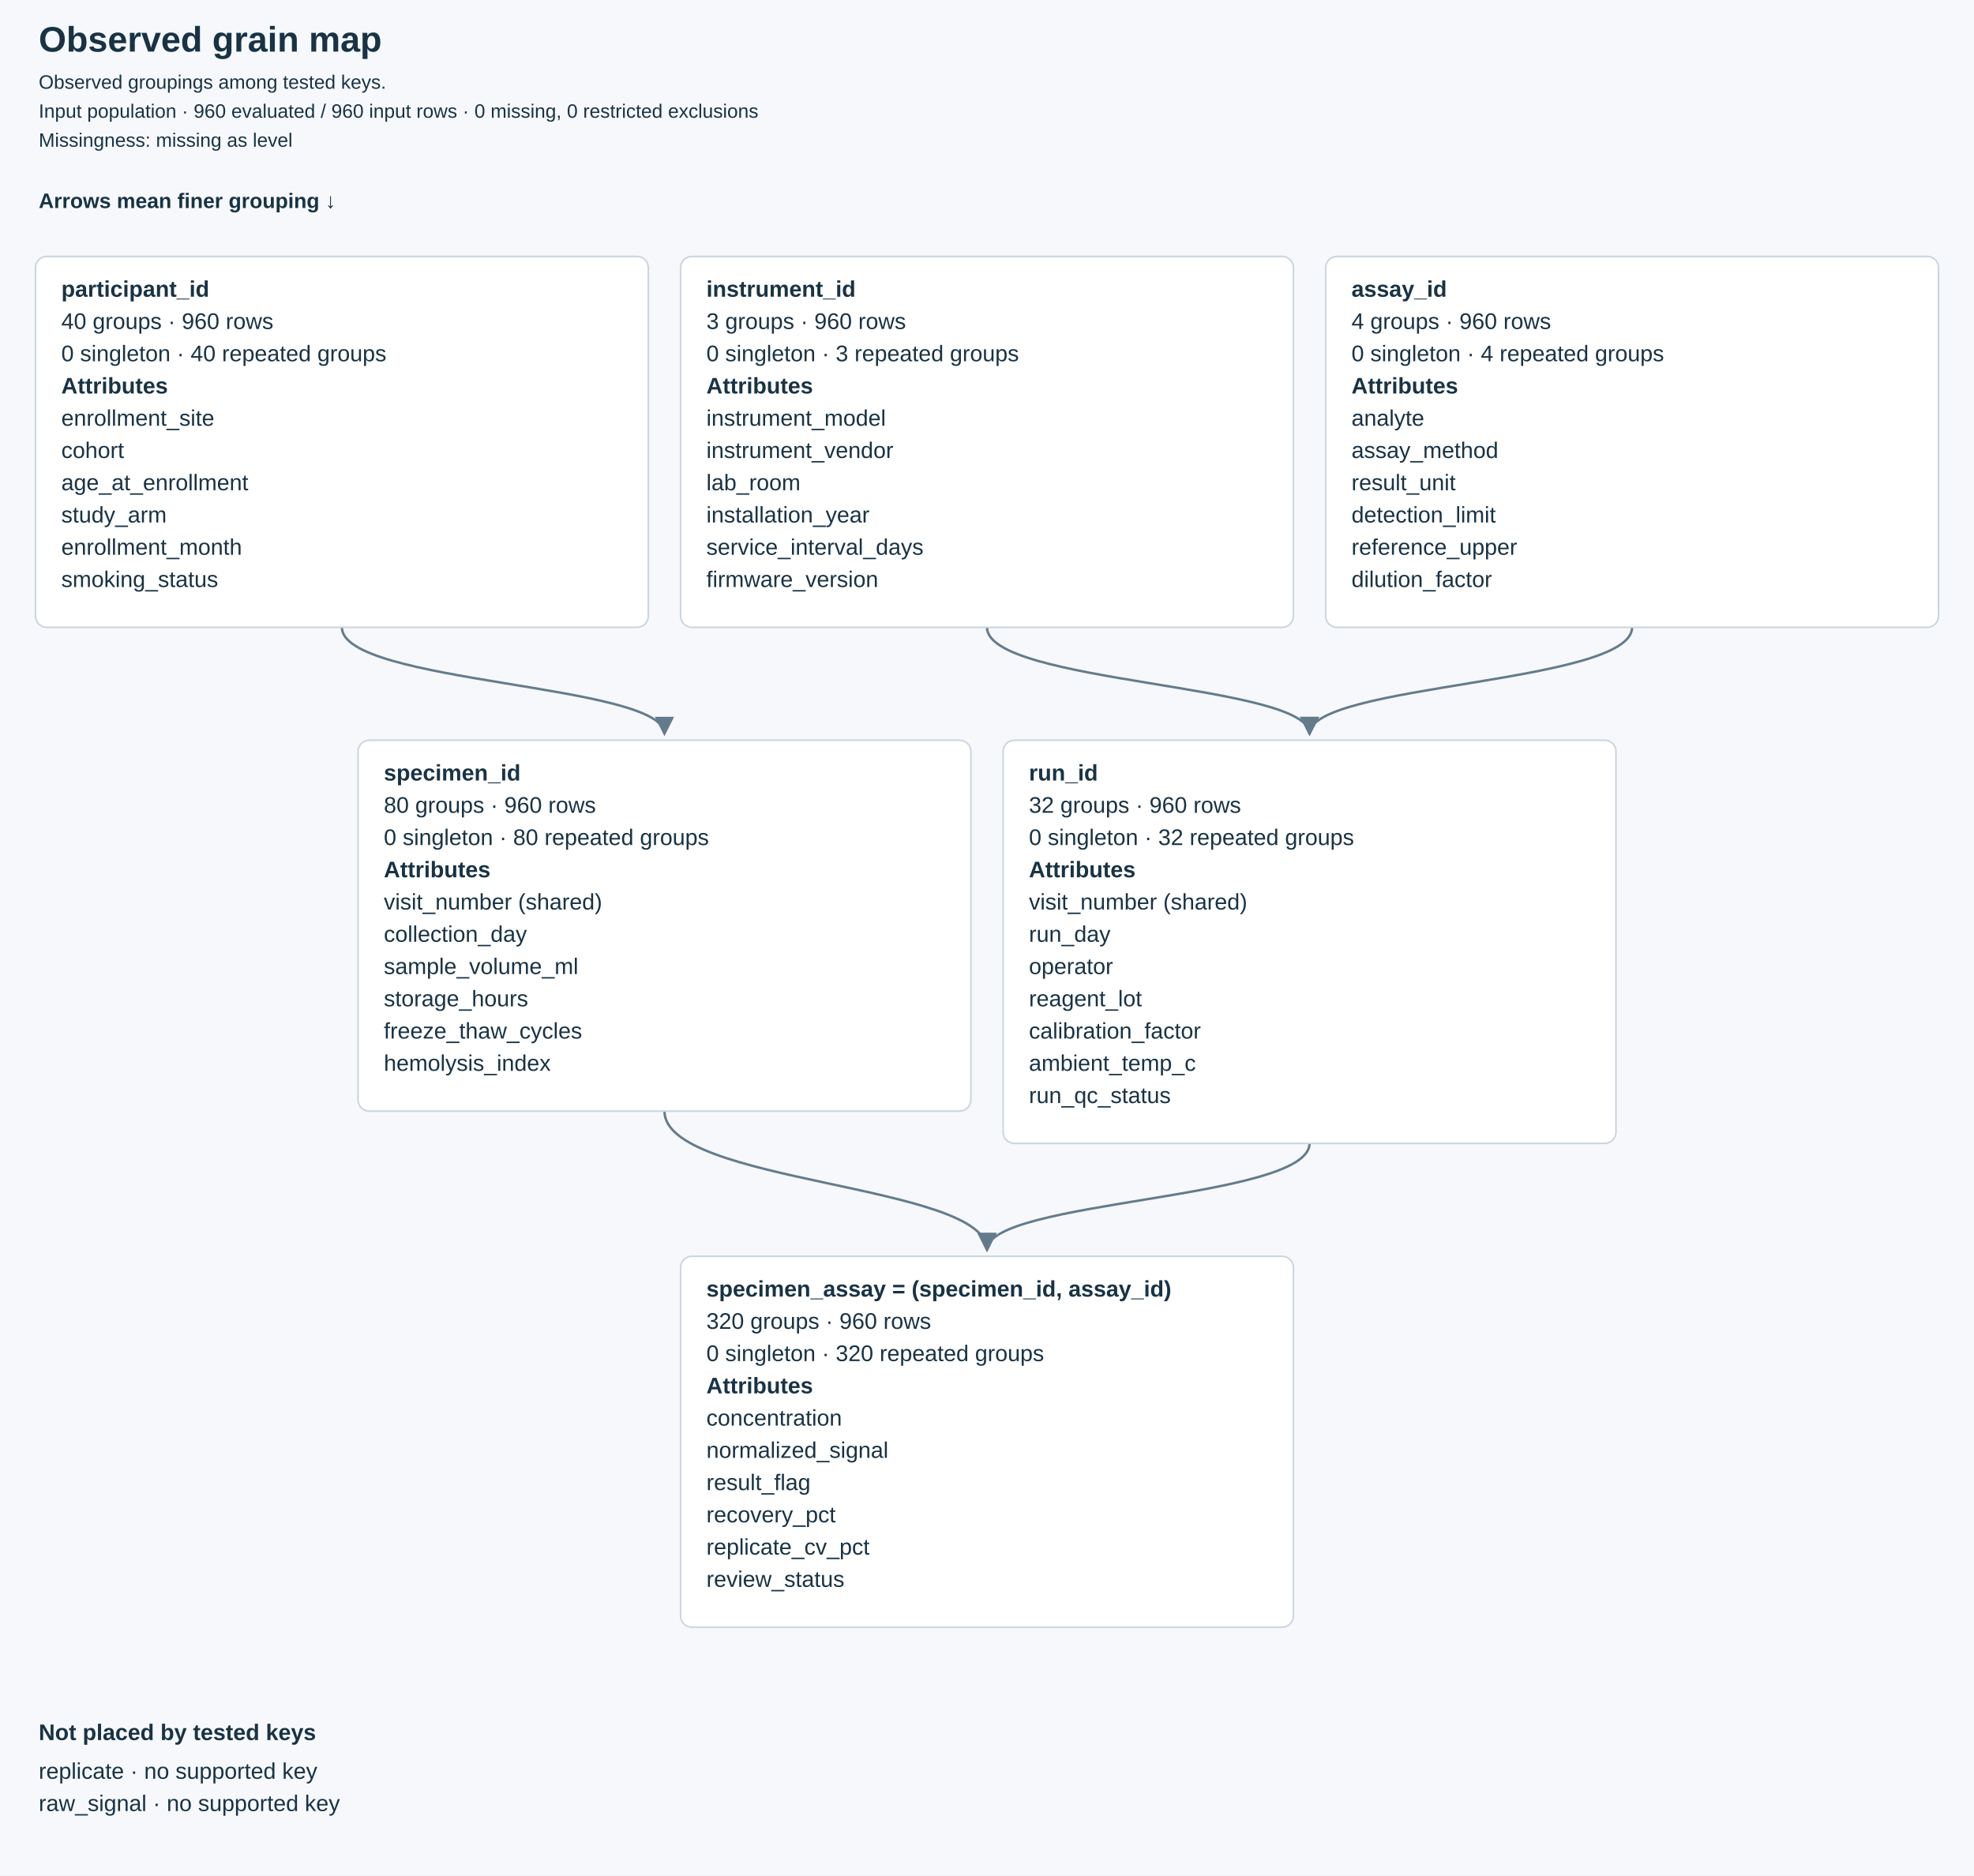
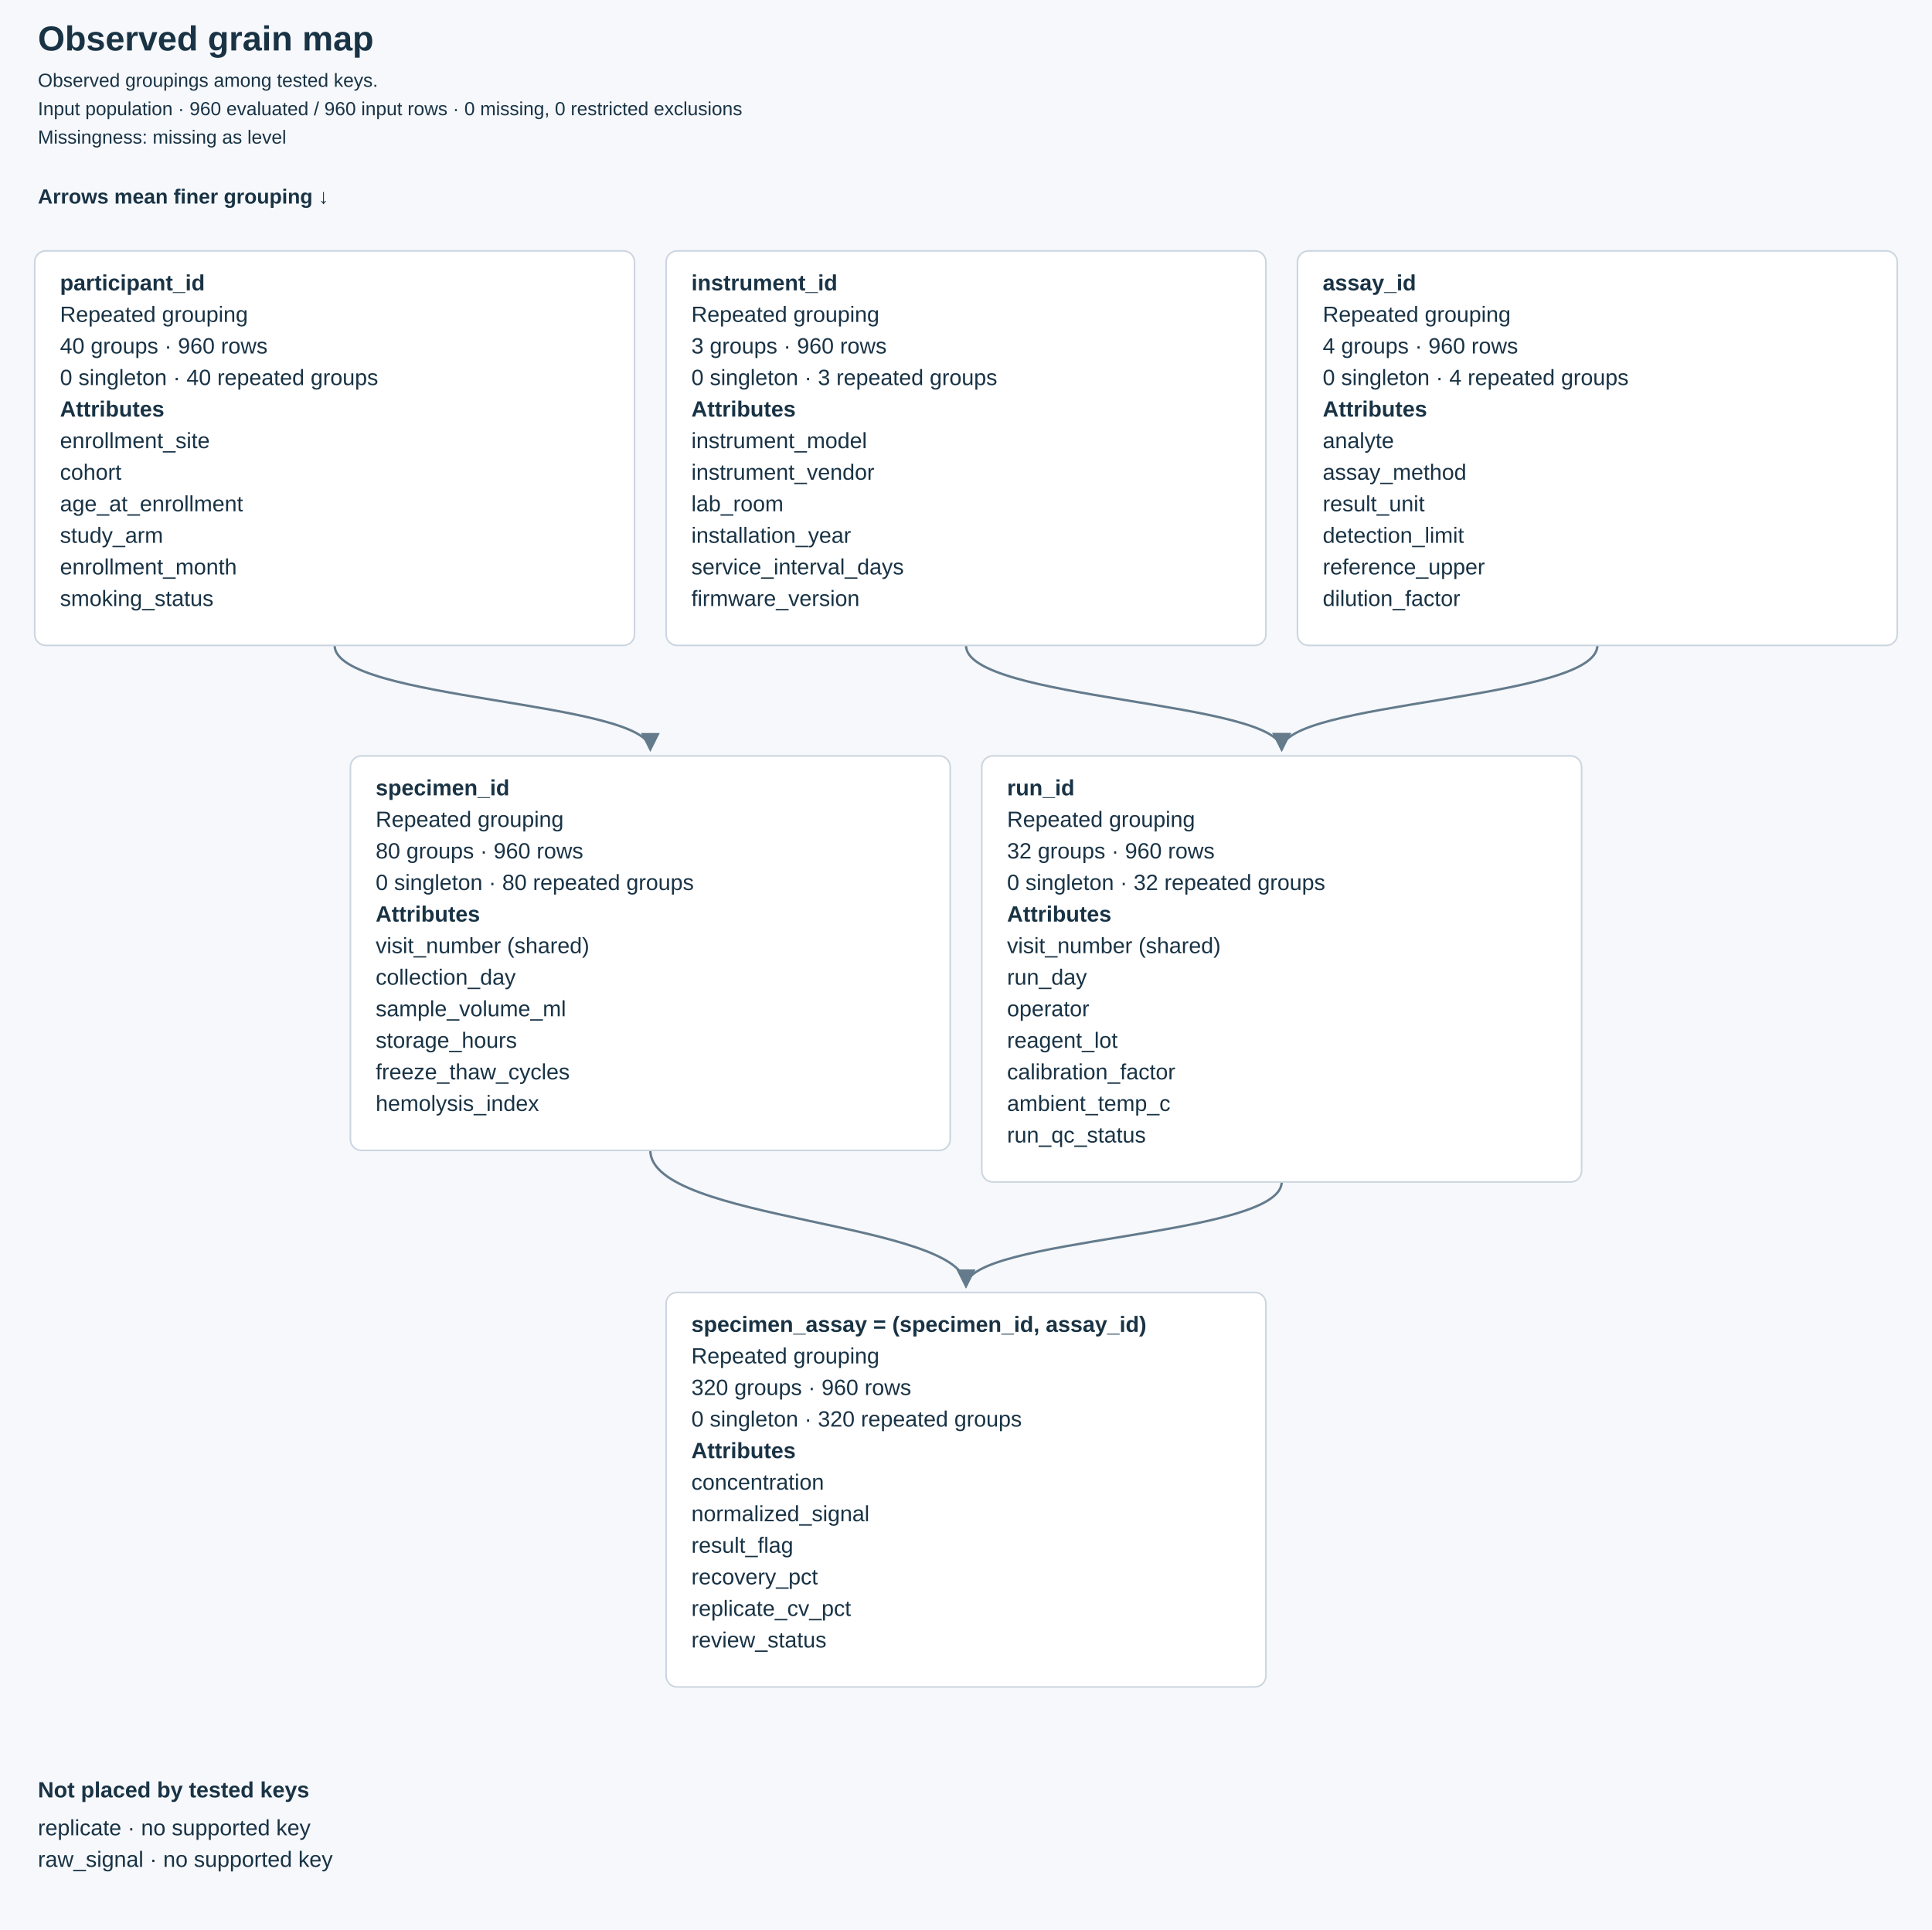
- <svg xmlns="http://www.w3.org/2000/svg" role="img" aria-label="Observed grain map" viewBox="0 0 1224 1163" width="1224" height="1163" font-family="Arial, sans-serif" fill="#193345">
+ <svg xmlns="http://www.w3.org/2000/svg" role="img" aria-label="Observed grain map" viewBox="0 0 1224 1223" width="1224" height="1223" font-family="Arial, sans-serif" fill="#193345">
  <defs>
    <marker id="arrow" markerWidth="8" markerHeight="8" refX="7" refY="4" orient="auto">
      <path d="M0,0 L8,4 L0,8" fill="#647b8c" />
    </marker>
  </defs>
  <rect width="100%" height="100%" fill="#f6f8fb" />
  <text x="24" y="32" font-size="22" font-weight="600">Observed grain map</text>
  <text x="24" y="55" font-size="12" font-weight="400">Observed groupings among tested keys.</text>
  <text x="24" y="73" font-size="12" font-weight="400">Input population · 960 evaluated / 960 input rows · 0 missing, 0 restricted exclusions</text>
  <text x="24" y="91" font-size="12" font-weight="400">Missingness: missing as level</text>
  <text x="24" y="129" font-size="13" font-weight="600">Arrows mean finer grouping ↓</text>
-   <path data-source="g0" data-target="g3" d="M212.0,389 C212.0,424.0 412.0,424.0 412.0,455" fill="none" stroke="#647b8c" stroke-width="1.5" marker-end="url(#arrow)" />
-   <path data-source="g1" data-target="g4" d="M612.0,389 C612.0,424.0 812.0,424.0 812.0,455" fill="none" stroke="#647b8c" stroke-width="1.5" marker-end="url(#arrow)" />
-   <path data-source="g2" data-target="g4" d="M1012.0,389 C1012.0,424.0 812.0,424.0 812.0,455" fill="none" stroke="#647b8c" stroke-width="1.5" marker-end="url(#arrow)" />
-   <path data-source="g3" data-target="g5" d="M412.0,689 C412.0,734.0 612.0,734.0 612.0,775" fill="none" stroke="#647b8c" stroke-width="1.5" marker-end="url(#arrow)" />
-   <path data-source="g4" data-target="g5" d="M812.0,709 C812.0,744.0 612.0,744.0 612.0,775" fill="none" stroke="#647b8c" stroke-width="1.5" marker-end="url(#arrow)" />
+   <path data-source="g0" data-target="g3" d="M212.0,409 C212.0,444.0 412.0,444.0 412.0,475" fill="none" stroke="#647b8c" stroke-width="1.5" marker-end="url(#arrow)" />
+   <path data-source="g1" data-target="g4" d="M612.0,409 C612.0,444.0 812.0,444.0 812.0,475" fill="none" stroke="#647b8c" stroke-width="1.5" marker-end="url(#arrow)" />
+   <path data-source="g2" data-target="g4" d="M1012.0,409 C1012.0,444.0 812.0,444.0 812.0,475" fill="none" stroke="#647b8c" stroke-width="1.5" marker-end="url(#arrow)" />
+   <path data-source="g3" data-target="g5" d="M412.0,729 C412.0,774.0 612.0,774.0 612.0,815" fill="none" stroke="#647b8c" stroke-width="1.5" marker-end="url(#arrow)" />
+   <path data-source="g4" data-target="g5" d="M812.0,749 C812.0,784.0 612.0,784.0 612.0,815" fill="none" stroke="#647b8c" stroke-width="1.5" marker-end="url(#arrow)" />
  <g data-node="g0" data-features="f0 f1 f2 f3 f4 f5 f6">
-     <rect x="22.0" y="159" width="380" height="230" rx="7" fill="#ffffff" stroke="#cbd5df" />
+     <rect x="22.0" y="159" width="380" height="250" rx="7" fill="#ffffff" stroke="#cbd5df" />
    <text x="38.0" y="184" font-size="14" font-weight="600">participant_id</text>
-     <text x="38.0" y="204" font-size="14" font-weight="400">40 groups · 960 rows</text>
-     <text x="38.0" y="224" font-size="14" font-weight="400">0 singleton · 40 repeated groups</text>
-     <text x="38.0" y="244" font-size="14" font-weight="600">Attributes</text>
-     <text x="38.0" y="264" font-size="14" font-weight="400" data-feature="f1" class="feature" tabindex="0">enrollment_site</text>
-     <text x="38.0" y="284" font-size="14" font-weight="400" data-feature="f2" class="feature" tabindex="0">cohort</text>
-     <text x="38.0" y="304" font-size="14" font-weight="400" data-feature="f3" class="feature" tabindex="0">age_at_enrollment</text>
-     <text x="38.0" y="324" font-size="14" font-weight="400" data-feature="f4" class="feature" tabindex="0">study_arm</text>
-     <text x="38.0" y="344" font-size="14" font-weight="400" data-feature="f5" class="feature" tabindex="0">enrollment_month</text>
-     <text x="38.0" y="364" font-size="14" font-weight="400" data-feature="f6" class="feature" tabindex="0">smoking_status</text>
+     <text x="38.0" y="204" font-size="14" font-weight="400">Repeated grouping</text>
+     <text x="38.0" y="224" font-size="14" font-weight="400">40 groups · 960 rows</text>
+     <text x="38.0" y="244" font-size="14" font-weight="400">0 singleton · 40 repeated groups</text>
+     <text x="38.0" y="264" font-size="14" font-weight="600">Attributes</text>
+     <text x="38.0" y="284" font-size="14" font-weight="400" data-feature="f1" class="feature" tabindex="0">enrollment_site</text>
+     <text x="38.0" y="304" font-size="14" font-weight="400" data-feature="f2" class="feature" tabindex="0">cohort</text>
+     <text x="38.0" y="324" font-size="14" font-weight="400" data-feature="f3" class="feature" tabindex="0">age_at_enrollment</text>
+     <text x="38.0" y="344" font-size="14" font-weight="400" data-feature="f4" class="feature" tabindex="0">study_arm</text>
+     <text x="38.0" y="364" font-size="14" font-weight="400" data-feature="f5" class="feature" tabindex="0">enrollment_month</text>
+     <text x="38.0" y="384" font-size="14" font-weight="400" data-feature="f6" class="feature" tabindex="0">smoking_status</text>
  </g>
  <g data-node="g1" data-features="f21 f22 f23 f24 f25 f26 f27">
-     <rect x="422.0" y="159" width="380" height="230" rx="7" fill="#ffffff" stroke="#cbd5df" />
+     <rect x="422.0" y="159" width="380" height="250" rx="7" fill="#ffffff" stroke="#cbd5df" />
    <text x="438.0" y="184" font-size="14" font-weight="600">instrument_id</text>
-     <text x="438.0" y="204" font-size="14" font-weight="400">3 groups · 960 rows</text>
-     <text x="438.0" y="224" font-size="14" font-weight="400">0 singleton · 3 repeated groups</text>
-     <text x="438.0" y="244" font-size="14" font-weight="600">Attributes</text>
-     <text x="438.0" y="264" font-size="14" font-weight="400" data-feature="f22" class="feature" tabindex="0">instrument_model</text>
-     <text x="438.0" y="284" font-size="14" font-weight="400" data-feature="f23" class="feature" tabindex="0">instrument_vendor</text>
-     <text x="438.0" y="304" font-size="14" font-weight="400" data-feature="f24" class="feature" tabindex="0">lab_room</text>
-     <text x="438.0" y="324" font-size="14" font-weight="400" data-feature="f25" class="feature" tabindex="0">installation_year</text>
-     <text x="438.0" y="344" font-size="14" font-weight="400" data-feature="f26" class="feature" tabindex="0">service_interval_days</text>
-     <text x="438.0" y="364" font-size="14" font-weight="400" data-feature="f27" class="feature" tabindex="0">firmware_version</text>
+     <text x="438.0" y="204" font-size="14" font-weight="400">Repeated grouping</text>
+     <text x="438.0" y="224" font-size="14" font-weight="400">3 groups · 960 rows</text>
+     <text x="438.0" y="244" font-size="14" font-weight="400">0 singleton · 3 repeated groups</text>
+     <text x="438.0" y="264" font-size="14" font-weight="600">Attributes</text>
+     <text x="438.0" y="284" font-size="14" font-weight="400" data-feature="f22" class="feature" tabindex="0">instrument_model</text>
+     <text x="438.0" y="304" font-size="14" font-weight="400" data-feature="f23" class="feature" tabindex="0">instrument_vendor</text>
+     <text x="438.0" y="324" font-size="14" font-weight="400" data-feature="f24" class="feature" tabindex="0">lab_room</text>
+     <text x="438.0" y="344" font-size="14" font-weight="400" data-feature="f25" class="feature" tabindex="0">installation_year</text>
+     <text x="438.0" y="364" font-size="14" font-weight="400" data-feature="f26" class="feature" tabindex="0">service_interval_days</text>
+     <text x="438.0" y="384" font-size="14" font-weight="400" data-feature="f27" class="feature" tabindex="0">firmware_version</text>
  </g>
  <g data-node="g2" data-features="f14 f15 f16 f17 f18 f19 f20">
-     <rect x="822.0" y="159" width="380" height="230" rx="7" fill="#ffffff" stroke="#cbd5df" />
+     <rect x="822.0" y="159" width="380" height="250" rx="7" fill="#ffffff" stroke="#cbd5df" />
    <text x="838.0" y="184" font-size="14" font-weight="600">assay_id</text>
-     <text x="838.0" y="204" font-size="14" font-weight="400">4 groups · 960 rows</text>
-     <text x="838.0" y="224" font-size="14" font-weight="400">0 singleton · 4 repeated groups</text>
-     <text x="838.0" y="244" font-size="14" font-weight="600">Attributes</text>
-     <text x="838.0" y="264" font-size="14" font-weight="400" data-feature="f15" class="feature" tabindex="0">analyte</text>
-     <text x="838.0" y="284" font-size="14" font-weight="400" data-feature="f16" class="feature" tabindex="0">assay_method</text>
-     <text x="838.0" y="304" font-size="14" font-weight="400" data-feature="f17" class="feature" tabindex="0">result_unit</text>
-     <text x="838.0" y="324" font-size="14" font-weight="400" data-feature="f18" class="feature" tabindex="0">detection_limit</text>
-     <text x="838.0" y="344" font-size="14" font-weight="400" data-feature="f19" class="feature" tabindex="0">reference_upper</text>
-     <text x="838.0" y="364" font-size="14" font-weight="400" data-feature="f20" class="feature" tabindex="0">dilution_factor</text>
+     <text x="838.0" y="204" font-size="14" font-weight="400">Repeated grouping</text>
+     <text x="838.0" y="224" font-size="14" font-weight="400">4 groups · 960 rows</text>
+     <text x="838.0" y="244" font-size="14" font-weight="400">0 singleton · 4 repeated groups</text>
+     <text x="838.0" y="264" font-size="14" font-weight="600">Attributes</text>
+     <text x="838.0" y="284" font-size="14" font-weight="400" data-feature="f15" class="feature" tabindex="0">analyte</text>
+     <text x="838.0" y="304" font-size="14" font-weight="400" data-feature="f16" class="feature" tabindex="0">assay_method</text>
+     <text x="838.0" y="324" font-size="14" font-weight="400" data-feature="f17" class="feature" tabindex="0">result_unit</text>
+     <text x="838.0" y="344" font-size="14" font-weight="400" data-feature="f18" class="feature" tabindex="0">detection_limit</text>
+     <text x="838.0" y="364" font-size="14" font-weight="400" data-feature="f19" class="feature" tabindex="0">reference_upper</text>
+     <text x="838.0" y="384" font-size="14" font-weight="400" data-feature="f20" class="feature" tabindex="0">dilution_factor</text>
  </g>
  <g data-node="g3" data-features="f7 f8 f9 f10 f11 f12 f13">
-     <rect x="222.0" y="459" width="380" height="230" rx="7" fill="#ffffff" stroke="#cbd5df" />
-     <text x="238.0" y="484" font-size="14" font-weight="600">specimen_id</text>
-     <text x="238.0" y="504" font-size="14" font-weight="400">80 groups · 960 rows</text>
-     <text x="238.0" y="524" font-size="14" font-weight="400">0 singleton · 80 repeated groups</text>
-     <text x="238.0" y="544" font-size="14" font-weight="600">Attributes</text>
-     <text x="238.0" y="564" font-size="14" font-weight="400" data-feature="f8" class="feature" tabindex="0">visit_number (shared)</text>
-     <text x="238.0" y="584" font-size="14" font-weight="400" data-feature="f9" class="feature" tabindex="0">collection_day</text>
-     <text x="238.0" y="604" font-size="14" font-weight="400" data-feature="f10" class="feature" tabindex="0">sample_volume_ml</text>
-     <text x="238.0" y="624" font-size="14" font-weight="400" data-feature="f11" class="feature" tabindex="0">storage_hours</text>
-     <text x="238.0" y="644" font-size="14" font-weight="400" data-feature="f12" class="feature" tabindex="0">freeze_thaw_cycles</text>
-     <text x="238.0" y="664" font-size="14" font-weight="400" data-feature="f13" class="feature" tabindex="0">hemolysis_index</text>
+     <rect x="222.0" y="479" width="380" height="250" rx="7" fill="#ffffff" stroke="#cbd5df" />
+     <text x="238.0" y="504" font-size="14" font-weight="600">specimen_id</text>
+     <text x="238.0" y="524" font-size="14" font-weight="400">Repeated grouping</text>
+     <text x="238.0" y="544" font-size="14" font-weight="400">80 groups · 960 rows</text>
+     <text x="238.0" y="564" font-size="14" font-weight="400">0 singleton · 80 repeated groups</text>
+     <text x="238.0" y="584" font-size="14" font-weight="600">Attributes</text>
+     <text x="238.0" y="604" font-size="14" font-weight="400" data-feature="f8" class="feature" tabindex="0">visit_number (shared)</text>
+     <text x="238.0" y="624" font-size="14" font-weight="400" data-feature="f9" class="feature" tabindex="0">collection_day</text>
+     <text x="238.0" y="644" font-size="14" font-weight="400" data-feature="f10" class="feature" tabindex="0">sample_volume_ml</text>
+     <text x="238.0" y="664" font-size="14" font-weight="400" data-feature="f11" class="feature" tabindex="0">storage_hours</text>
+     <text x="238.0" y="684" font-size="14" font-weight="400" data-feature="f12" class="feature" tabindex="0">freeze_thaw_cycles</text>
+     <text x="238.0" y="704" font-size="14" font-weight="400" data-feature="f13" class="feature" tabindex="0">hemolysis_index</text>
  </g>
  <g data-node="g4" data-features="f8 f28 f29 f30 f31 f32 f33 f34">
-     <rect x="622.0" y="459" width="380" height="250" rx="7" fill="#ffffff" stroke="#cbd5df" />
-     <text x="638.0" y="484" font-size="14" font-weight="600">run_id</text>
-     <text x="638.0" y="504" font-size="14" font-weight="400">32 groups · 960 rows</text>
-     <text x="638.0" y="524" font-size="14" font-weight="400">0 singleton · 32 repeated groups</text>
-     <text x="638.0" y="544" font-size="14" font-weight="600">Attributes</text>
-     <text x="638.0" y="564" font-size="14" font-weight="400" data-feature="f8" class="feature" tabindex="0">visit_number (shared)</text>
-     <text x="638.0" y="584" font-size="14" font-weight="400" data-feature="f29" class="feature" tabindex="0">run_day</text>
-     <text x="638.0" y="604" font-size="14" font-weight="400" data-feature="f30" class="feature" tabindex="0">operator</text>
-     <text x="638.0" y="624" font-size="14" font-weight="400" data-feature="f31" class="feature" tabindex="0">reagent_lot</text>
-     <text x="638.0" y="644" font-size="14" font-weight="400" data-feature="f32" class="feature" tabindex="0">calibration_factor</text>
-     <text x="638.0" y="664" font-size="14" font-weight="400" data-feature="f33" class="feature" tabindex="0">ambient_temp_c</text>
-     <text x="638.0" y="684" font-size="14" font-weight="400" data-feature="f34" class="feature" tabindex="0">run_qc_status</text>
+     <rect x="622.0" y="479" width="380" height="270" rx="7" fill="#ffffff" stroke="#cbd5df" />
+     <text x="638.0" y="504" font-size="14" font-weight="600">run_id</text>
+     <text x="638.0" y="524" font-size="14" font-weight="400">Repeated grouping</text>
+     <text x="638.0" y="544" font-size="14" font-weight="400">32 groups · 960 rows</text>
+     <text x="638.0" y="564" font-size="14" font-weight="400">0 singleton · 32 repeated groups</text>
+     <text x="638.0" y="584" font-size="14" font-weight="600">Attributes</text>
+     <text x="638.0" y="604" font-size="14" font-weight="400" data-feature="f8" class="feature" tabindex="0">visit_number (shared)</text>
+     <text x="638.0" y="624" font-size="14" font-weight="400" data-feature="f29" class="feature" tabindex="0">run_day</text>
+     <text x="638.0" y="644" font-size="14" font-weight="400" data-feature="f30" class="feature" tabindex="0">operator</text>
+     <text x="638.0" y="664" font-size="14" font-weight="400" data-feature="f31" class="feature" tabindex="0">reagent_lot</text>
+     <text x="638.0" y="684" font-size="14" font-weight="400" data-feature="f32" class="feature" tabindex="0">calibration_factor</text>
+     <text x="638.0" y="704" font-size="14" font-weight="400" data-feature="f33" class="feature" tabindex="0">ambient_temp_c</text>
+     <text x="638.0" y="724" font-size="14" font-weight="400" data-feature="f34" class="feature" tabindex="0">run_qc_status</text>
  </g>
  <g data-node="g5" data-features="f35 f36 f37 f38 f39 f40">
-     <rect x="422.0" y="779" width="380" height="230" rx="7" fill="#ffffff" stroke="#cbd5df" />
-     <text x="438.0" y="804" font-size="14" font-weight="600">specimen_assay = (specimen_id, assay_id)</text>
-     <text x="438.0" y="824" font-size="14" font-weight="400">320 groups · 960 rows</text>
-     <text x="438.0" y="844" font-size="14" font-weight="400">0 singleton · 320 repeated groups</text>
-     <text x="438.0" y="864" font-size="14" font-weight="600">Attributes</text>
-     <text x="438.0" y="884" font-size="14" font-weight="400" data-feature="f35" class="feature" tabindex="0">concentration</text>
-     <text x="438.0" y="904" font-size="14" font-weight="400" data-feature="f36" class="feature" tabindex="0">normalized_signal</text>
-     <text x="438.0" y="924" font-size="14" font-weight="400" data-feature="f37" class="feature" tabindex="0">result_flag</text>
-     <text x="438.0" y="944" font-size="14" font-weight="400" data-feature="f38" class="feature" tabindex="0">recovery_pct</text>
-     <text x="438.0" y="964" font-size="14" font-weight="400" data-feature="f39" class="feature" tabindex="0">replicate_cv_pct</text>
-     <text x="438.0" y="984" font-size="14" font-weight="400" data-feature="f40" class="feature" tabindex="0">review_status</text>
+     <rect x="422.0" y="819" width="380" height="250" rx="7" fill="#ffffff" stroke="#cbd5df" />
+     <text x="438.0" y="844" font-size="14" font-weight="600">specimen_assay = (specimen_id, assay_id)</text>
+     <text x="438.0" y="864" font-size="14" font-weight="400">Repeated grouping</text>
+     <text x="438.0" y="884" font-size="14" font-weight="400">320 groups · 960 rows</text>
+     <text x="438.0" y="904" font-size="14" font-weight="400">0 singleton · 320 repeated groups</text>
+     <text x="438.0" y="924" font-size="14" font-weight="600">Attributes</text>
+     <text x="438.0" y="944" font-size="14" font-weight="400" data-feature="f35" class="feature" tabindex="0">concentration</text>
+     <text x="438.0" y="964" font-size="14" font-weight="400" data-feature="f36" class="feature" tabindex="0">normalized_signal</text>
+     <text x="438.0" y="984" font-size="14" font-weight="400" data-feature="f37" class="feature" tabindex="0">result_flag</text>
+     <text x="438.0" y="1004" font-size="14" font-weight="400" data-feature="f38" class="feature" tabindex="0">recovery_pct</text>
+     <text x="438.0" y="1024" font-size="14" font-weight="400" data-feature="f39" class="feature" tabindex="0">replicate_cv_pct</text>
+     <text x="438.0" y="1044" font-size="14" font-weight="400" data-feature="f40" class="feature" tabindex="0">review_status</text>
  </g>
-   <text x="24" y="1079" font-size="14" font-weight="600">Not placed by tested keys</text>
-   <text x="24" y="1103" font-size="14" font-weight="400" data-feature="f41" class="feature">replicate · no supported key</text>
-   <text x="24" y="1123" font-size="14" font-weight="400" data-feature="f42" class="feature">raw_signal · no supported key</text>
+   <text x="24" y="1139" font-size="14" font-weight="600">Not placed by tested keys</text>
+   <text x="24" y="1163" font-size="14" font-weight="400" data-feature="f41" class="feature">replicate · no supported key</text>
+   <text x="24" y="1183" font-size="14" font-weight="400" data-feature="f42" class="feature">raw_signal · no supported key</text>
</svg>
